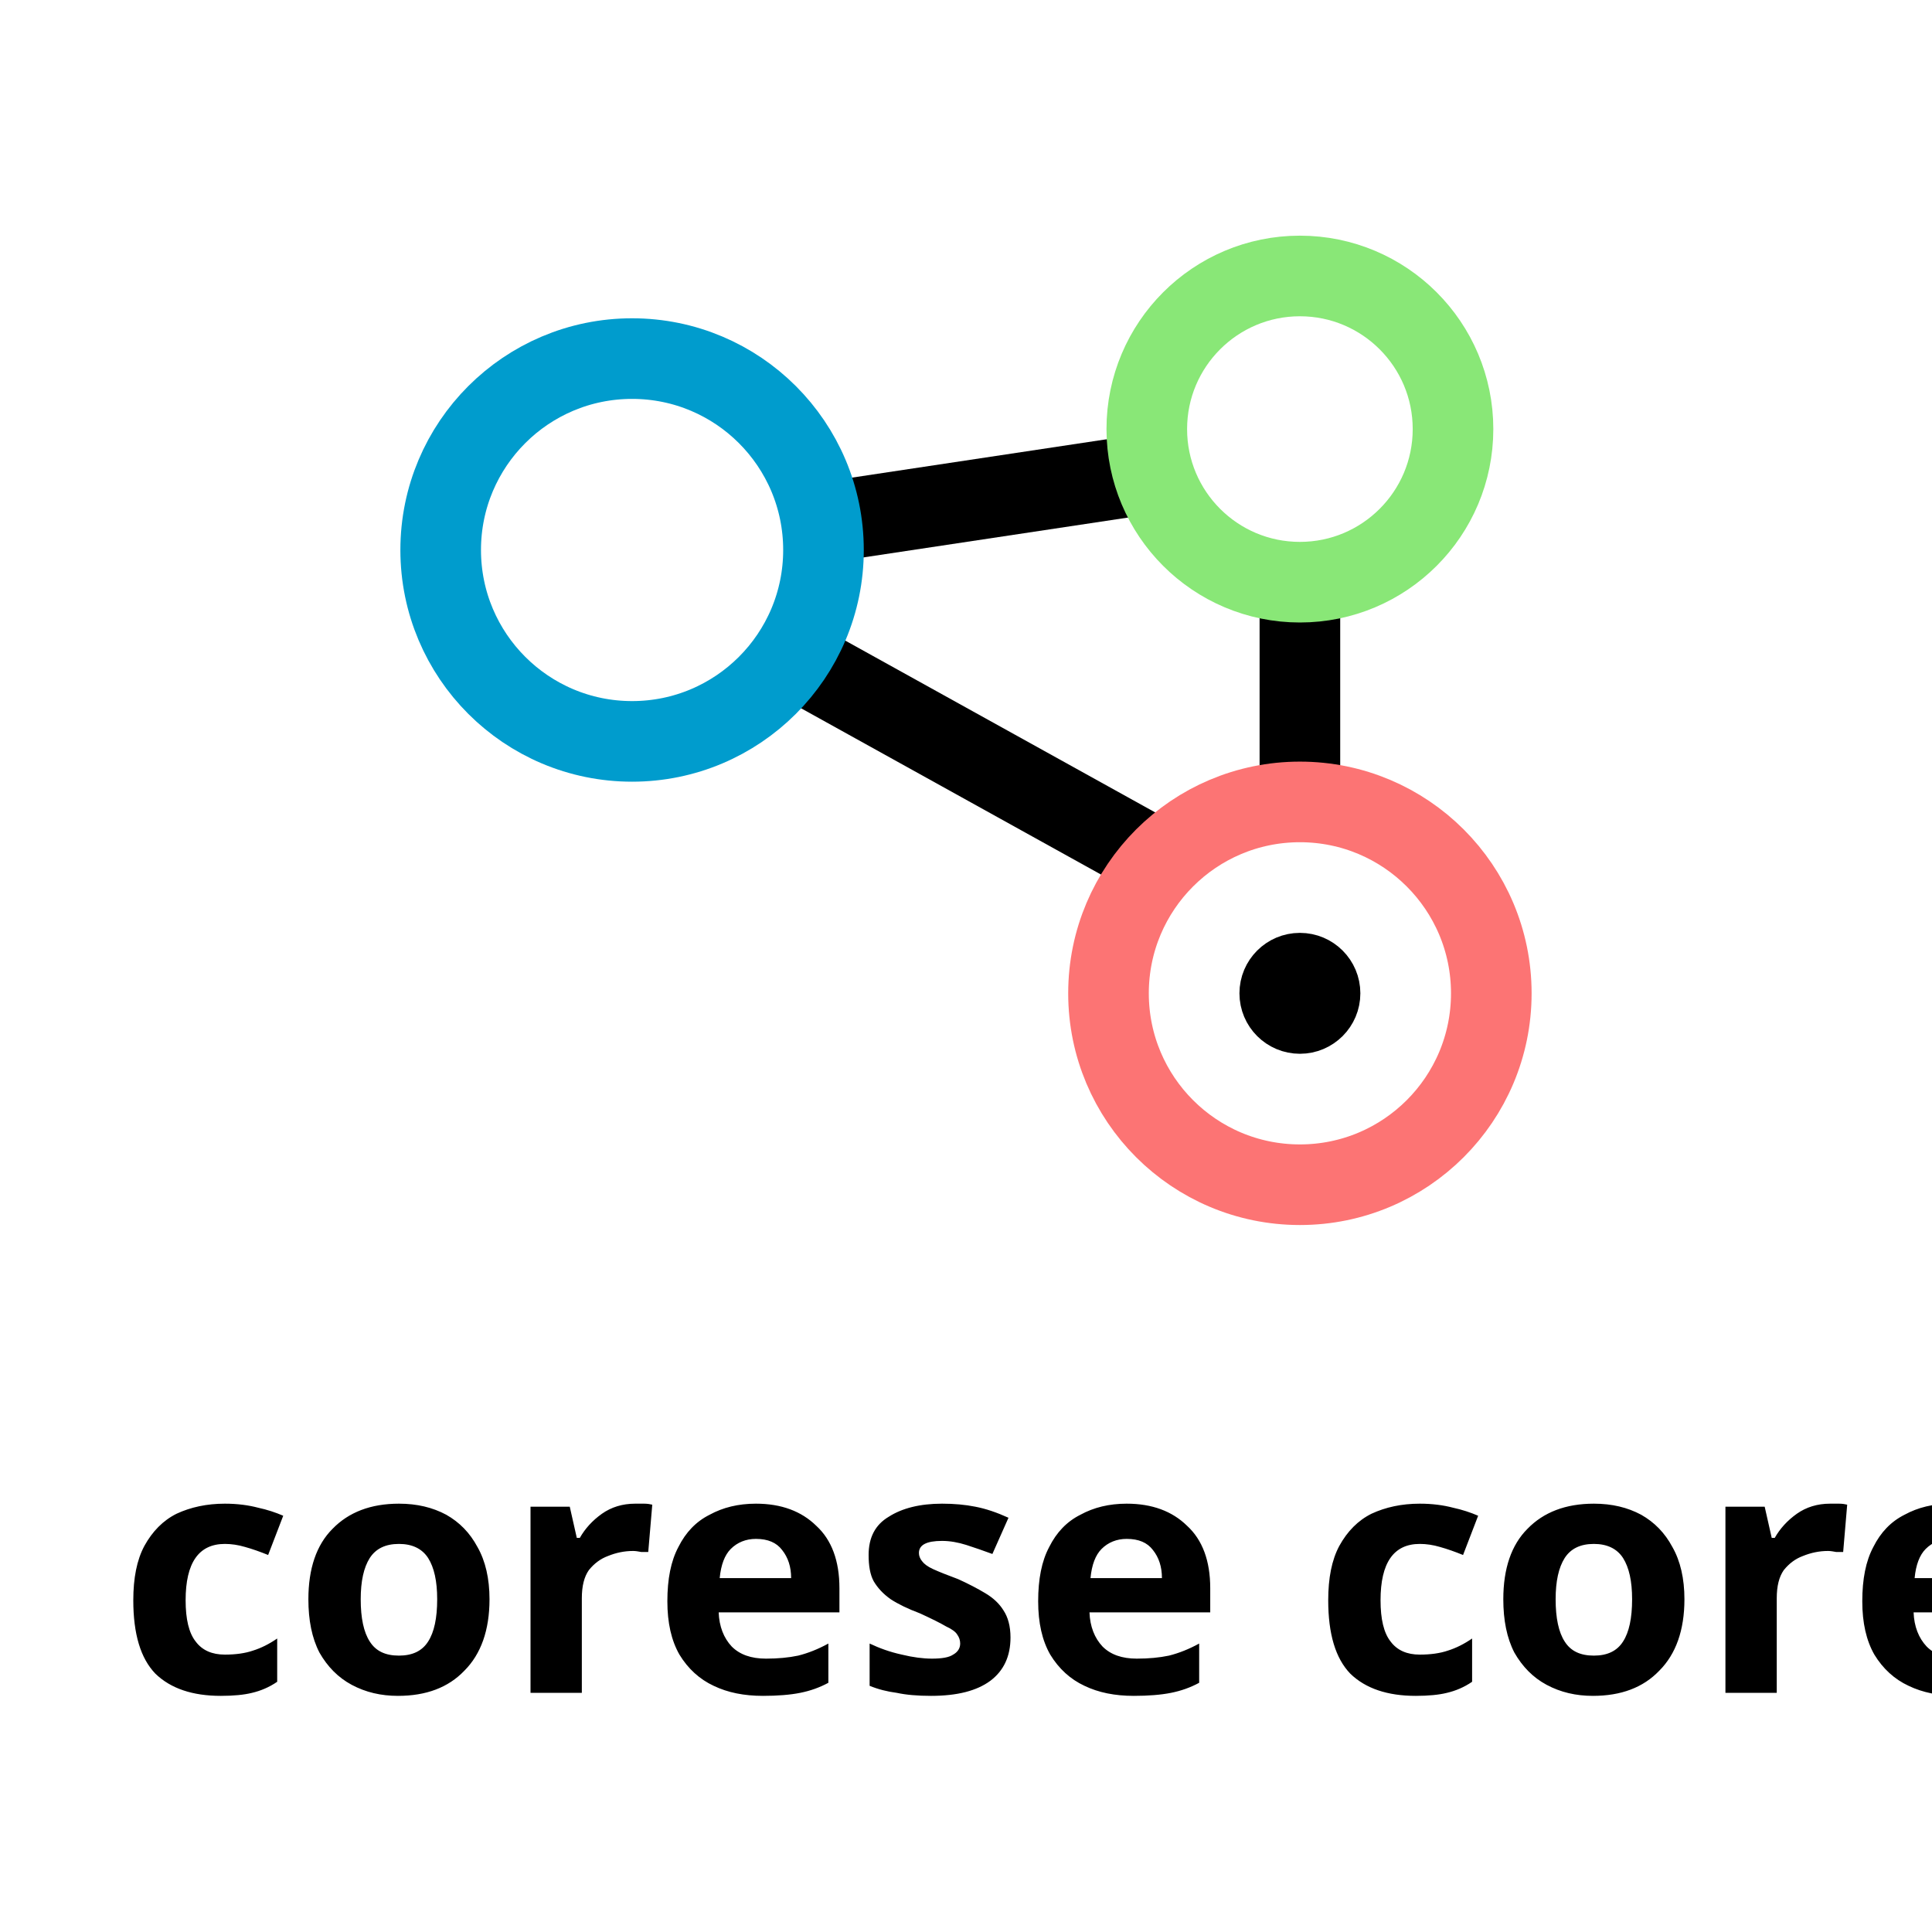
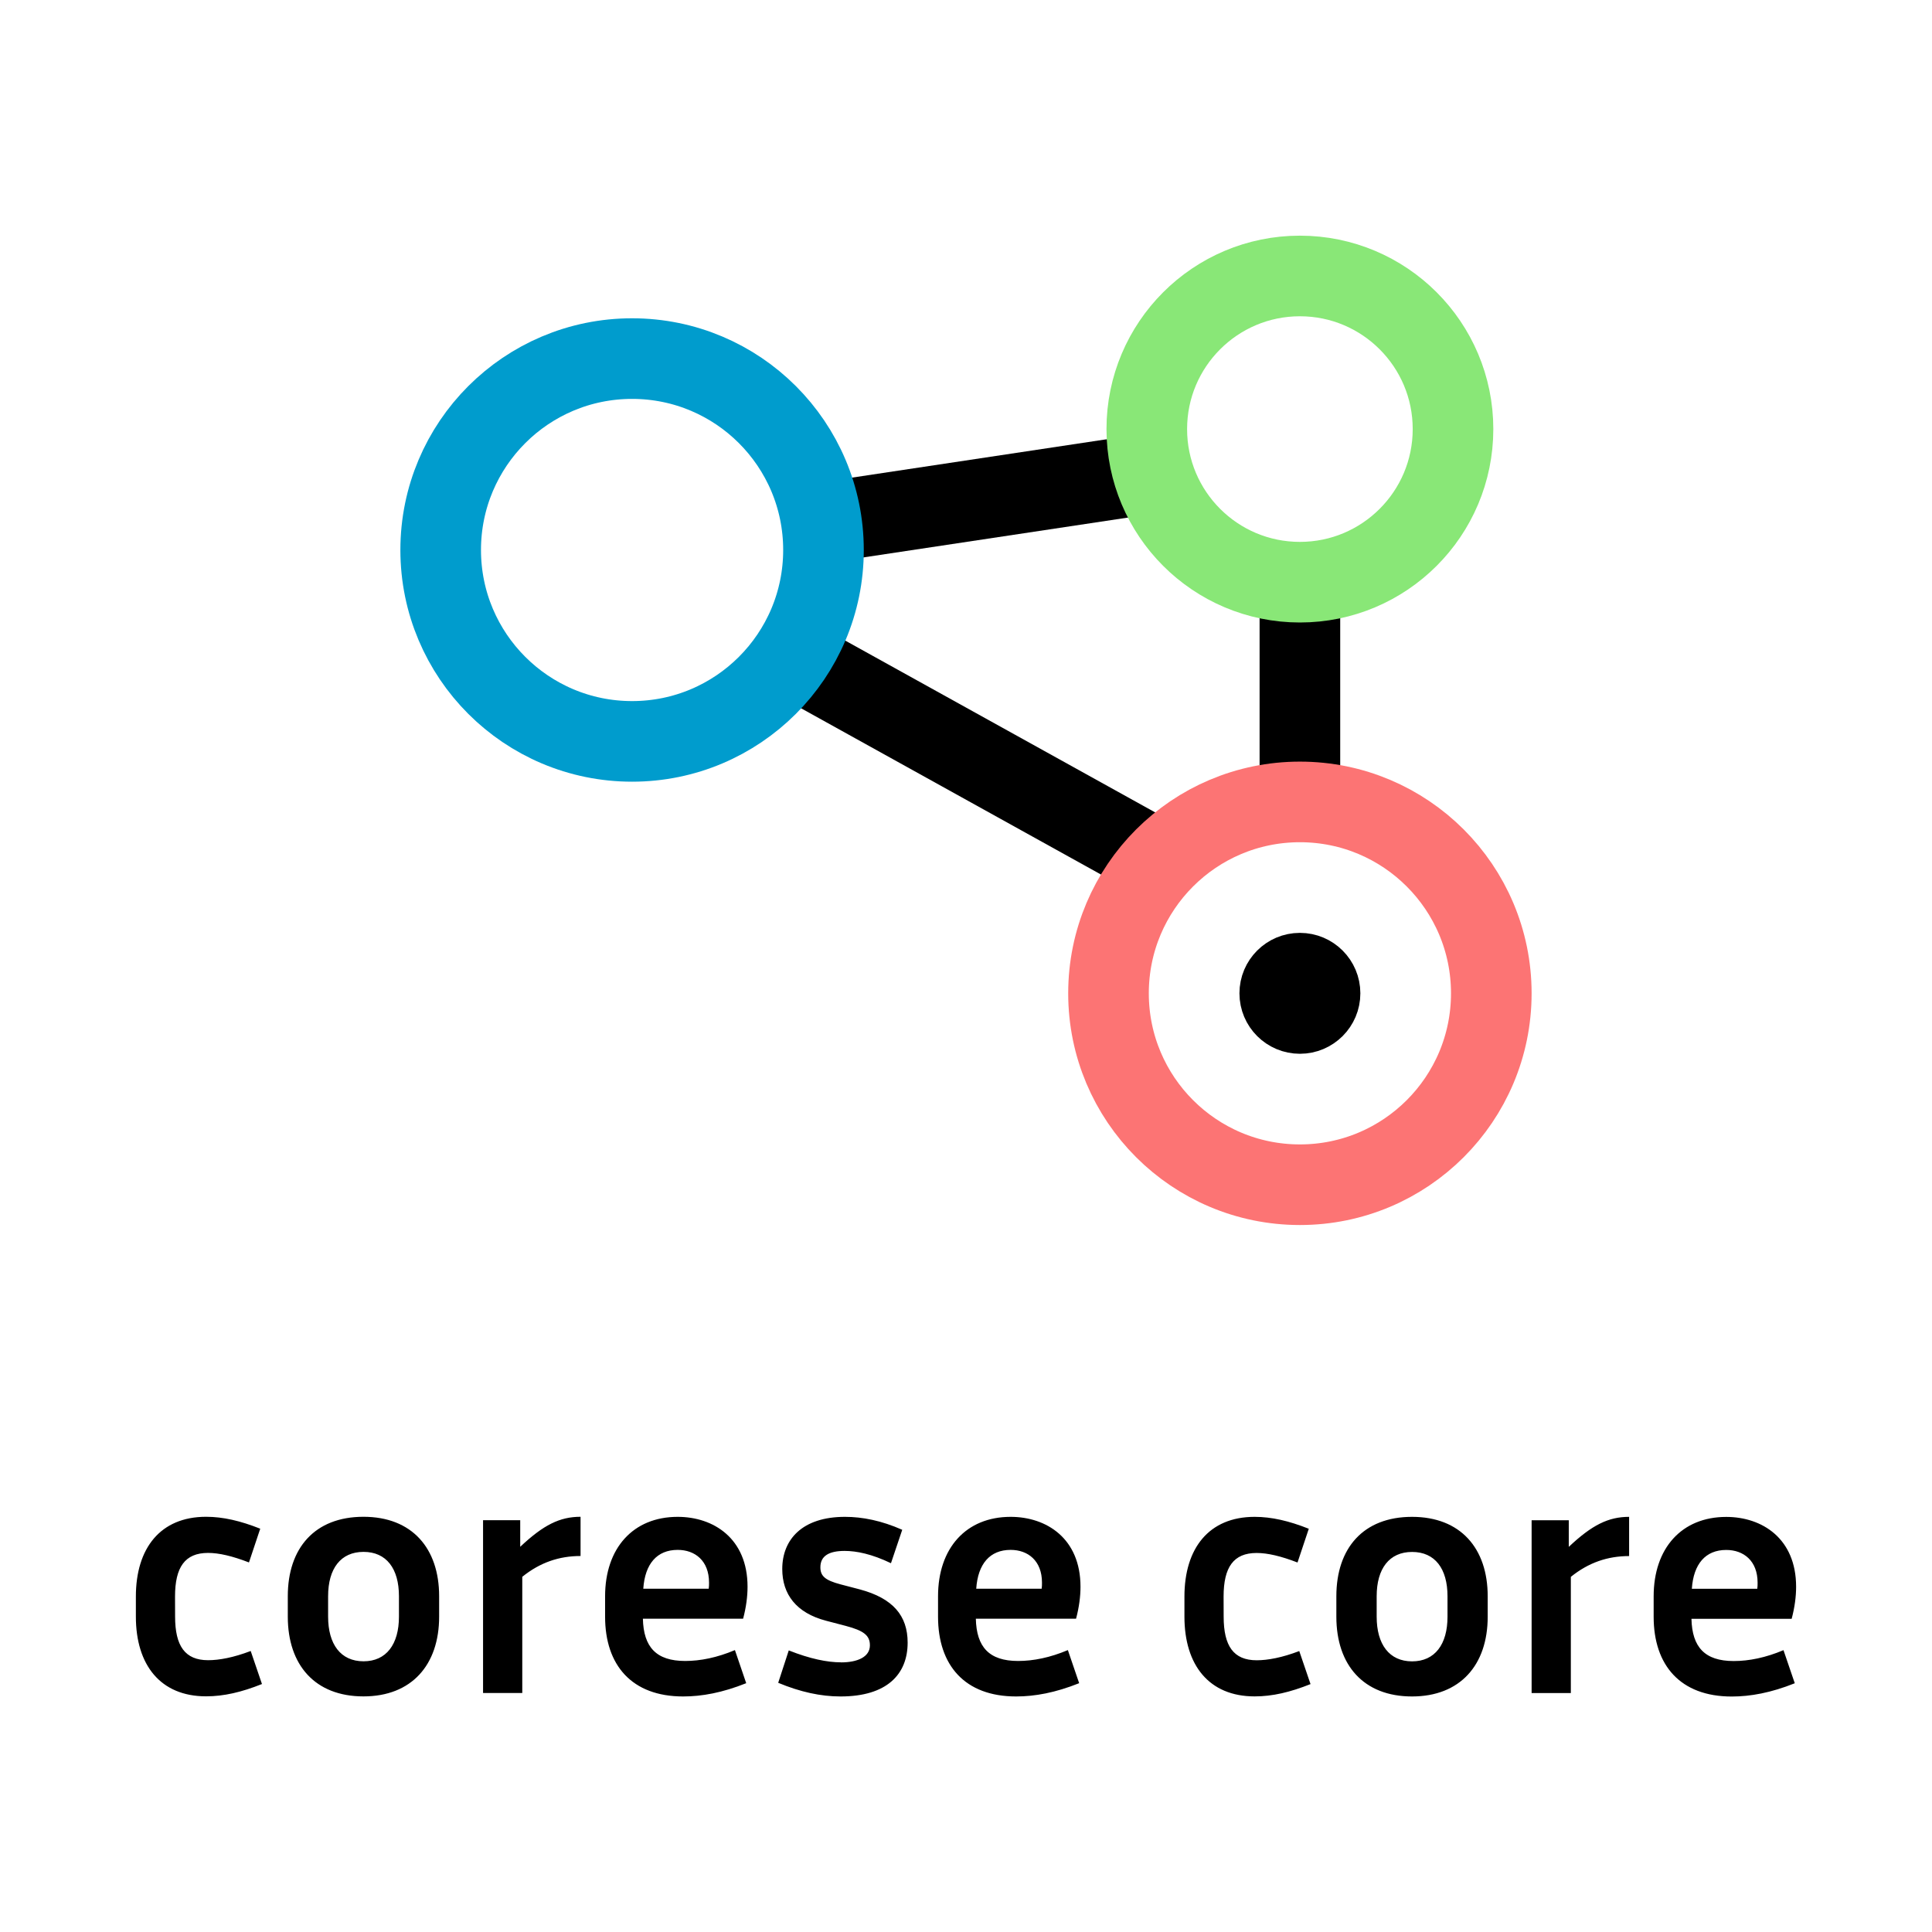
<svg xmlns="http://www.w3.org/2000/svg" width="30mm" height="30mm" viewBox="0 0 30 30" version="1.1" id="svg5" xml:space="preserve">
  <defs id="defs2">
    <linearGradient id="linearGradient1260">
      <stop style="stop-color:#bf0000;stop-opacity:1;" offset="0" id="stop1258" />
    </linearGradient>
  </defs>
  <g id="layer1" transform="translate(-83,-87)">
    <g id="layer1-6" transform="translate(1.90186,4.407534)">
      <g id="g127717-7">
        <g id="g1" transform="matrix(0.6258227,0,0,0.6258227,35.95775,32.87329)">
          <g id="g10798" transform="translate(-0.1870857,-0.9075342)">
            <path style="fill:#ff0000;stroke:#000000;stroke-width:2;stroke-linecap:butt;stroke-linejoin:miter;stroke-miterlimit:4;stroke-dasharray:none;stroke-opacity:1" d="m 92.611,93.343 8.213,-1.237" id="path2648-9" transform="translate(1.2117946e-6)" />
            <path style="fill:none;stroke:#000000;stroke-width:2;stroke-linecap:butt;stroke-linejoin:miter;stroke-miterlimit:4;stroke-dasharray:none;stroke-opacity:1" d="M 104.57,100.292 V 94.777" id="path2652-4" transform="translate(1.2117946e-6)" />
            <path style="fill:none;stroke:#000000;stroke-width:2;stroke-linecap:butt;stroke-linejoin:miter;stroke-miterlimit:4;stroke-dasharray:none;stroke-opacity:1" d="m 91.91,96.627 9.4,5.211" id="path2791-4" transform="translate(1.2117946e-6)" />
            <circle id="path47-6-7-6" cx="88" cy="94" style="fill:none;fill-opacity:1;stroke:#009ccd;stroke-width:2;stroke-miterlimit:4;stroke-dasharray:none;stroke-opacity:1" r="4.749" transform="translate(1.2117946e-6)" />
            <ellipse id="path47-6-7-5-0" cx="104.57" cy="91" style="fill:none;fill-opacity:1;stroke:#89e777;stroke-width:2;stroke-miterlimit:4;stroke-dasharray:none;stroke-opacity:1" rx="3.799" ry="3.799" transform="translate(1.2117946e-6)" />
            <ellipse id="path47-6-4" cx="104.57" cy="105" style="fill:none;fill-opacity:1;stroke:#fc7474;stroke-width:2;stroke-miterlimit:4;stroke-dasharray:none;stroke-opacity:1" rx="4.749" ry="4.749" />
            <circle style="fill:#000000;fill-opacity:1;stroke:#000000;stroke-width:1;stroke-miterlimit:4;stroke-dasharray:none;stroke-opacity:1" id="path19852-3" cx="104.57" cy="105" r="1" />
          </g>
          <text xml:space="preserve" style="font-style:normal;font-variant:normal;font-weight:normal;font-stretch:normal;font-size:10.583px;line-height:1.25;font-family:sans-serif;-inkscape-font-specification:'sans-serif, Normal';font-variant-ligatures:normal;font-variant-caps:normal;font-variant-numeric:normal;font-variant-east-asian:normal;stroke-width:0.607" x="90.783" y="108.852" id="text6579">
            <tspan id="tspan6577" style="font-style:normal;font-variant:normal;font-weight:normal;font-stretch:normal;font-size:10.583px;font-family:sans-serif;-inkscape-font-specification:'sans-serif, Normal';font-variant-ligatures:normal;font-variant-caps:normal;font-variant-numeric:normal;font-variant-east-asian:normal;stroke-width:0.607" x="90.783" y="108.852" />
          </text>
        </g>
-         <text xml:space="preserve" style="font-size:5.292px;line-height:1.25;font-family:'Concourse T6';-inkscape-font-specification:'Concourse T6, Normal';stroke-width:0.265" x="82.932" y="108.88" id="text1">
-           <tspan id="tspan1" x="82.932" y="108.88" style="font-style:normal;font-variant:normal;font-weight:bold;font-stretch:normal;font-family:'Inria Sans';-inkscape-font-specification:'Inria Sans Bold';stroke-width:0.265">corese core</tspan>
-         </text>
+         <path style="-inkscape-font-specification:'Inria Sans Bold';stroke-width:0.265" d="m 83.816,107.383 c 0,-0.455 0.153,-0.677 0.513,-0.677 0.169,0 0.376,0.048 0.635,0.148 l 0.175,-0.524 c -0.307,-0.122 -0.577,-0.185 -0.841,-0.185 -0.709,0 -1.09,0.487 -1.09,1.238 v 0.312 c 0,0.751 0.381,1.238 1.09,1.238 0.275,0 0.55,-0.064 0.868,-0.191 l -0.175,-0.513 c -0.265,0.101 -0.487,0.143 -0.661,0.143 -0.36,0 -0.513,-0.222 -0.513,-0.677 z m 4.101,-0.005 c 0,-0.746 -0.423,-1.233 -1.175,-1.233 -0.757,0 -1.175,0.487 -1.175,1.233 v 0.318 c 0,0.751 0.423,1.238 1.175,1.238 0.746,0 1.175,-0.487 1.175,-1.238 z m -0.624,0 v 0.318 c 0,0.429 -0.196,0.693 -0.55,0.693 -0.355,0 -0.55,-0.265 -0.55,-0.693 v -0.318 c 0,-0.429 0.196,-0.688 0.55,-0.688 0.355,0 0.55,0.259 0.55,0.688 z m 2.82,-0.624 v -0.609 c -0.323,0 -0.577,0.127 -0.937,0.466 v -0.413 h -0.577 v 2.683 h 0.609 v -1.804 c 0.275,-0.222 0.572,-0.323 0.905,-0.323 z m 2.572,1.974 -0.175,-0.513 c -0.275,0.116 -0.534,0.169 -0.773,0.169 -0.45,0 -0.646,-0.217 -0.656,-0.656 h 1.556 c 0.048,-0.18 0.069,-0.349 0.069,-0.497 0,-0.751 -0.529,-1.085 -1.085,-1.085 -0.693,0 -1.127,0.487 -1.127,1.233 v 0.318 c 0,0.751 0.413,1.238 1.212,1.238 0.291,0 0.609,-0.058 0.979,-0.206 z m -1.064,-2.069 c 0.27,0 0.487,0.169 0.487,0.508 0,0.032 0,0.064 -0.005,0.095 h -1.016 c 0.026,-0.386 0.212,-0.603 0.534,-0.603 z m 2.535,1.746 c -0.212,0 -0.476,-0.053 -0.81,-0.185 l -0.164,0.503 c 0.344,0.143 0.661,0.212 0.968,0.212 0.72,0 1.042,-0.344 1.042,-0.836 0,-0.418 -0.228,-0.688 -0.741,-0.826 l -0.302,-0.079 c -0.243,-0.064 -0.312,-0.132 -0.312,-0.265 0,-0.175 0.132,-0.254 0.376,-0.254 0.185,0 0.423,0.048 0.72,0.191 l 0.175,-0.519 c -0.323,-0.143 -0.619,-0.201 -0.889,-0.201 -0.667,0 -0.974,0.355 -0.974,0.81 0,0.392 0.217,0.683 0.683,0.804 l 0.302,0.079 c 0.28,0.074 0.376,0.148 0.376,0.302 0,0.18 -0.191,0.265 -0.45,0.265 z m 3.699,0.323 -0.175,-0.513 c -0.275,0.116 -0.534,0.169 -0.773,0.169 -0.45,0 -0.646,-0.217 -0.656,-0.656 h 1.556 c 0.048,-0.18 0.069,-0.349 0.069,-0.497 0,-0.751 -0.529,-1.085 -1.085,-1.085 -0.693,0 -1.127,0.487 -1.127,1.233 v 0.318 c 0,0.751 0.413,1.238 1.212,1.238 0.291,0 0.609,-0.058 0.979,-0.206 z m -1.064,-2.069 c 0.27,0 0.487,0.169 0.487,0.508 0,0.032 0,0.064 -0.005,0.095 h -1.016 c 0.026,-0.386 0.212,-0.603 0.534,-0.603 z m 3.307,0.725 c 0,-0.455 0.153,-0.677 0.513,-0.677 0.169,0 0.376,0.048 0.635,0.148 l 0.175,-0.524 c -0.307,-0.122 -0.577,-0.185 -0.841,-0.185 -0.709,0 -1.09,0.487 -1.09,1.238 v 0.312 c 0,0.751 0.381,1.238 1.09,1.238 0.275,0 0.55,-0.064 0.868,-0.191 l -0.175,-0.513 c -0.265,0.101 -0.487,0.143 -0.661,0.143 -0.36,0 -0.513,-0.222 -0.513,-0.677 z m 4.101,-0.005 c 0,-0.746 -0.423,-1.233 -1.175,-1.233 -0.757,0 -1.175,0.487 -1.175,1.233 v 0.318 c 0,0.751 0.423,1.238 1.175,1.238 0.746,0 1.175,-0.487 1.175,-1.238 z m -0.624,0 v 0.318 c 0,0.429 -0.196,0.693 -0.55,0.693 -0.355,0 -0.55,-0.265 -0.55,-0.693 v -0.318 c 0,-0.429 0.196,-0.688 0.55,-0.688 0.355,0 0.55,0.259 0.55,0.688 z m 2.82,-0.624 v -0.609 c -0.323,0 -0.577,0.127 -0.937,0.466 v -0.413 h -0.577 v 2.683 h 0.609 v -1.804 c 0.275,-0.222 0.572,-0.323 0.905,-0.323 z m 2.572,1.974 -0.175,-0.513 c -0.275,0.116 -0.534,0.169 -0.773,0.169 -0.45,0 -0.646,-0.217 -0.656,-0.656 h 1.556 c 0.048,-0.18 0.069,-0.349 0.069,-0.497 0,-0.751 -0.529,-1.085 -1.085,-1.085 -0.693,0 -1.127,0.487 -1.127,1.233 v 0.318 c 0,0.751 0.413,1.238 1.212,1.238 0.291,0 0.609,-0.058 0.979,-0.206 z m -1.064,-2.069 c 0.27,0 0.487,0.169 0.487,0.508 0,0.032 0,0.064 -0.005,0.095 h -1.016 c 0.026,-0.386 0.212,-0.603 0.534,-0.603 z" id="text1" aria-label="corese core" />
      </g>
    </g>
  </g>
</svg>
